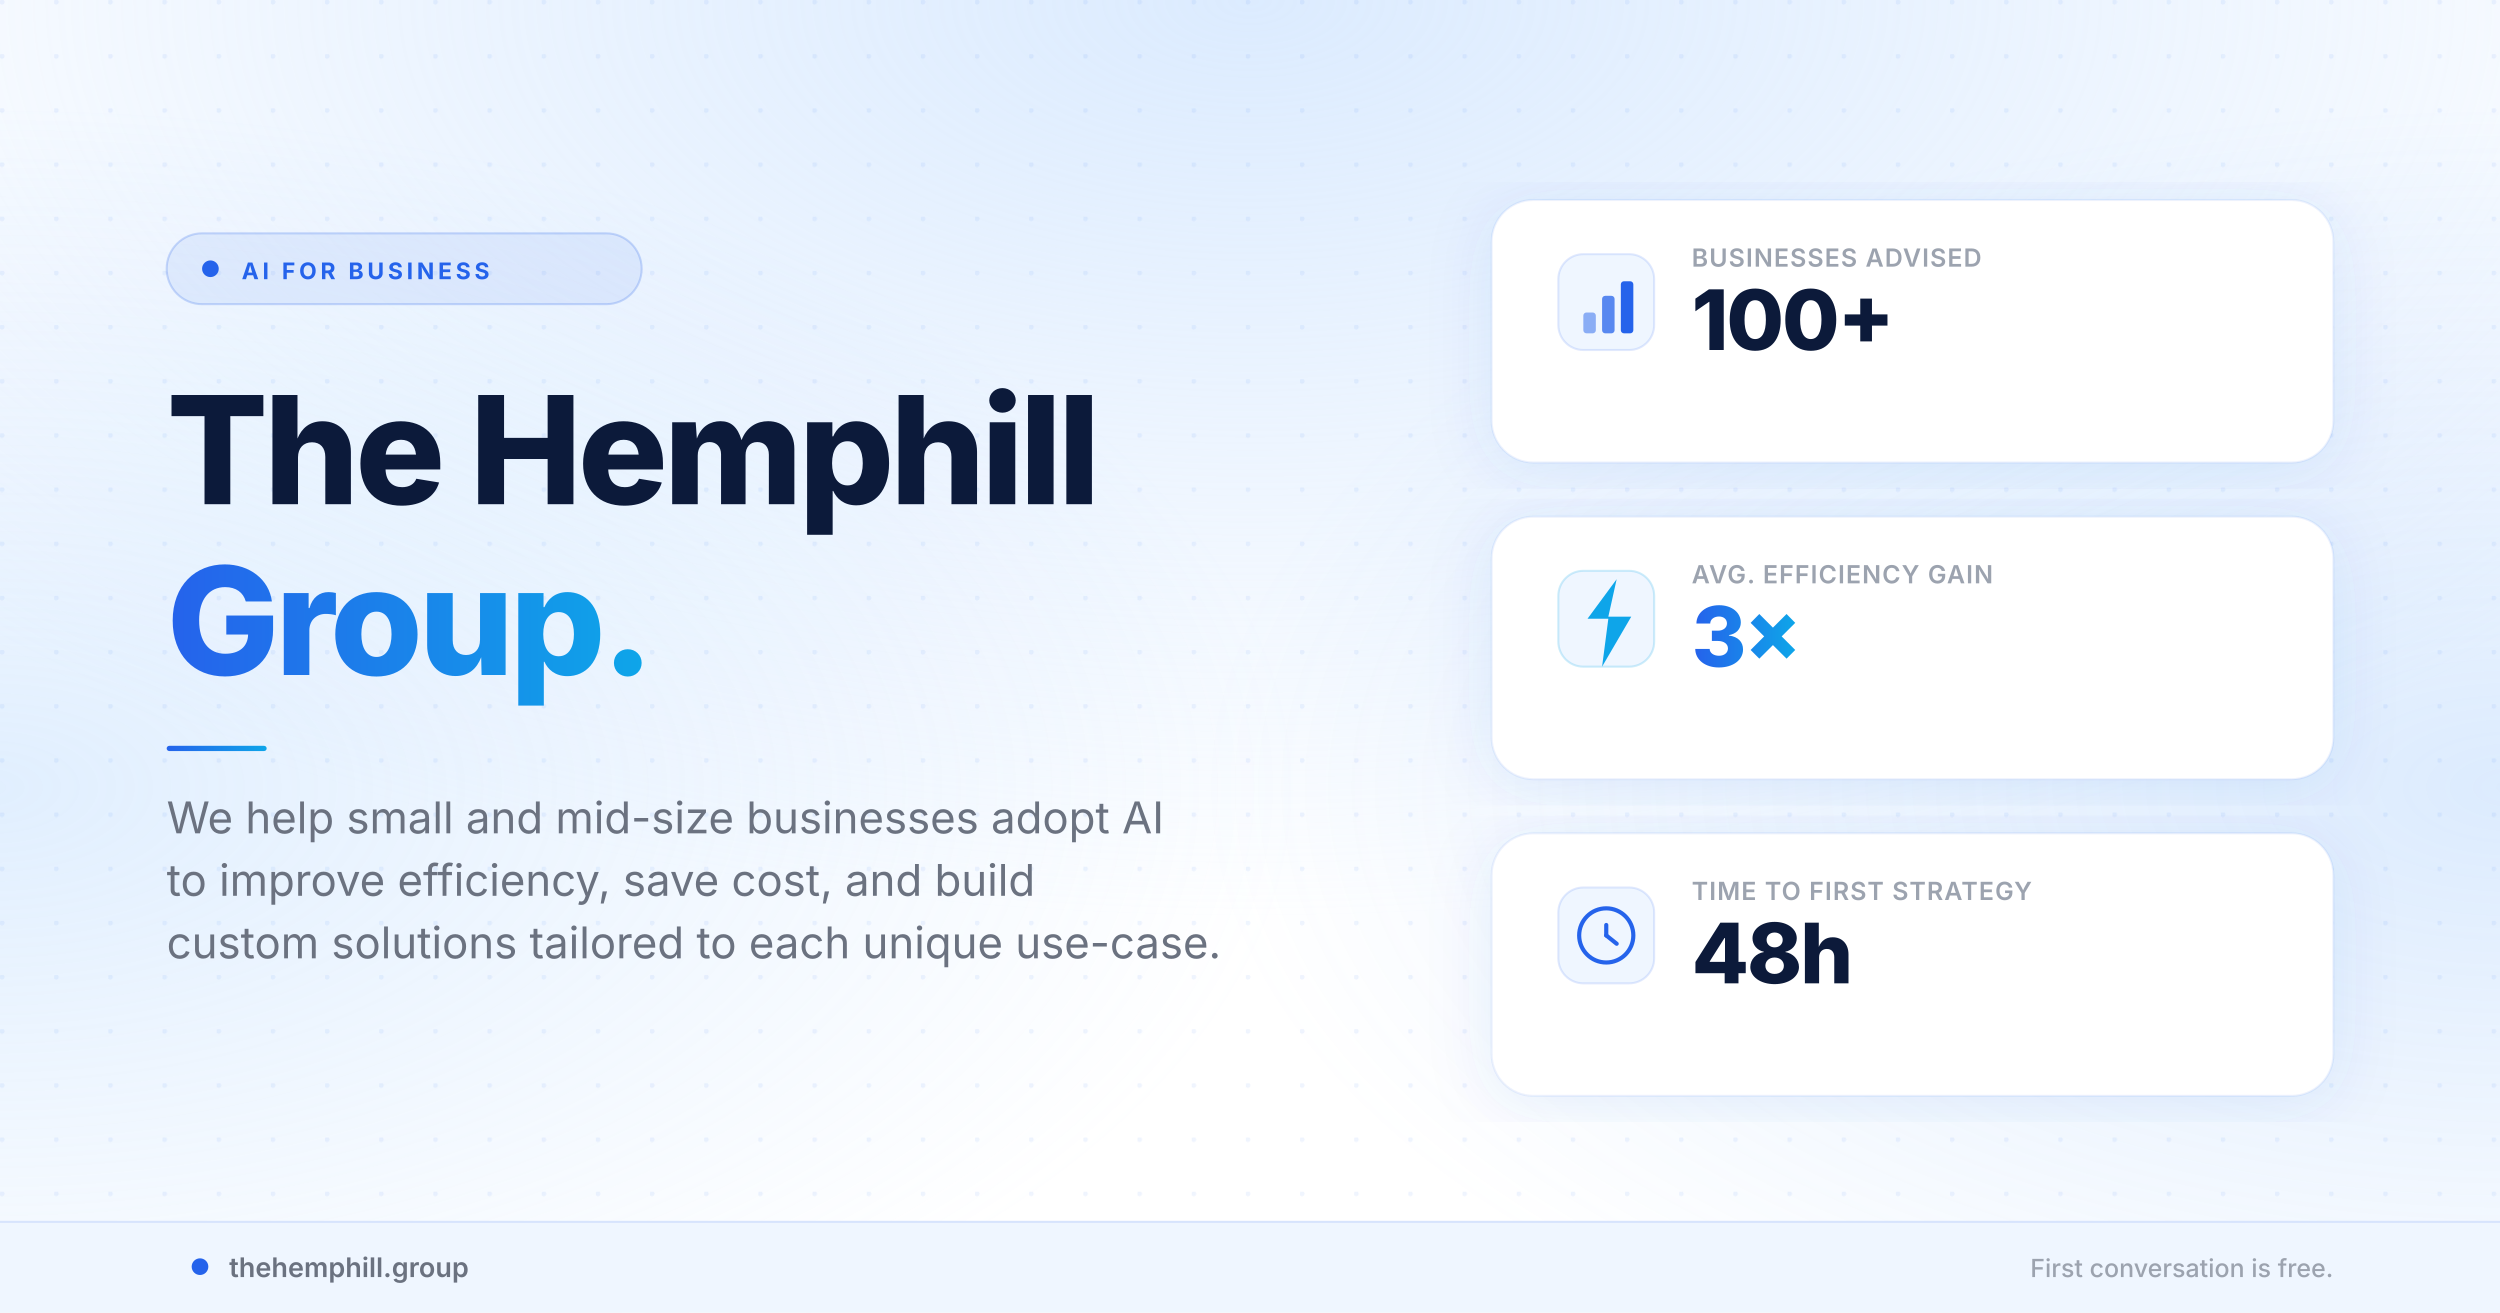
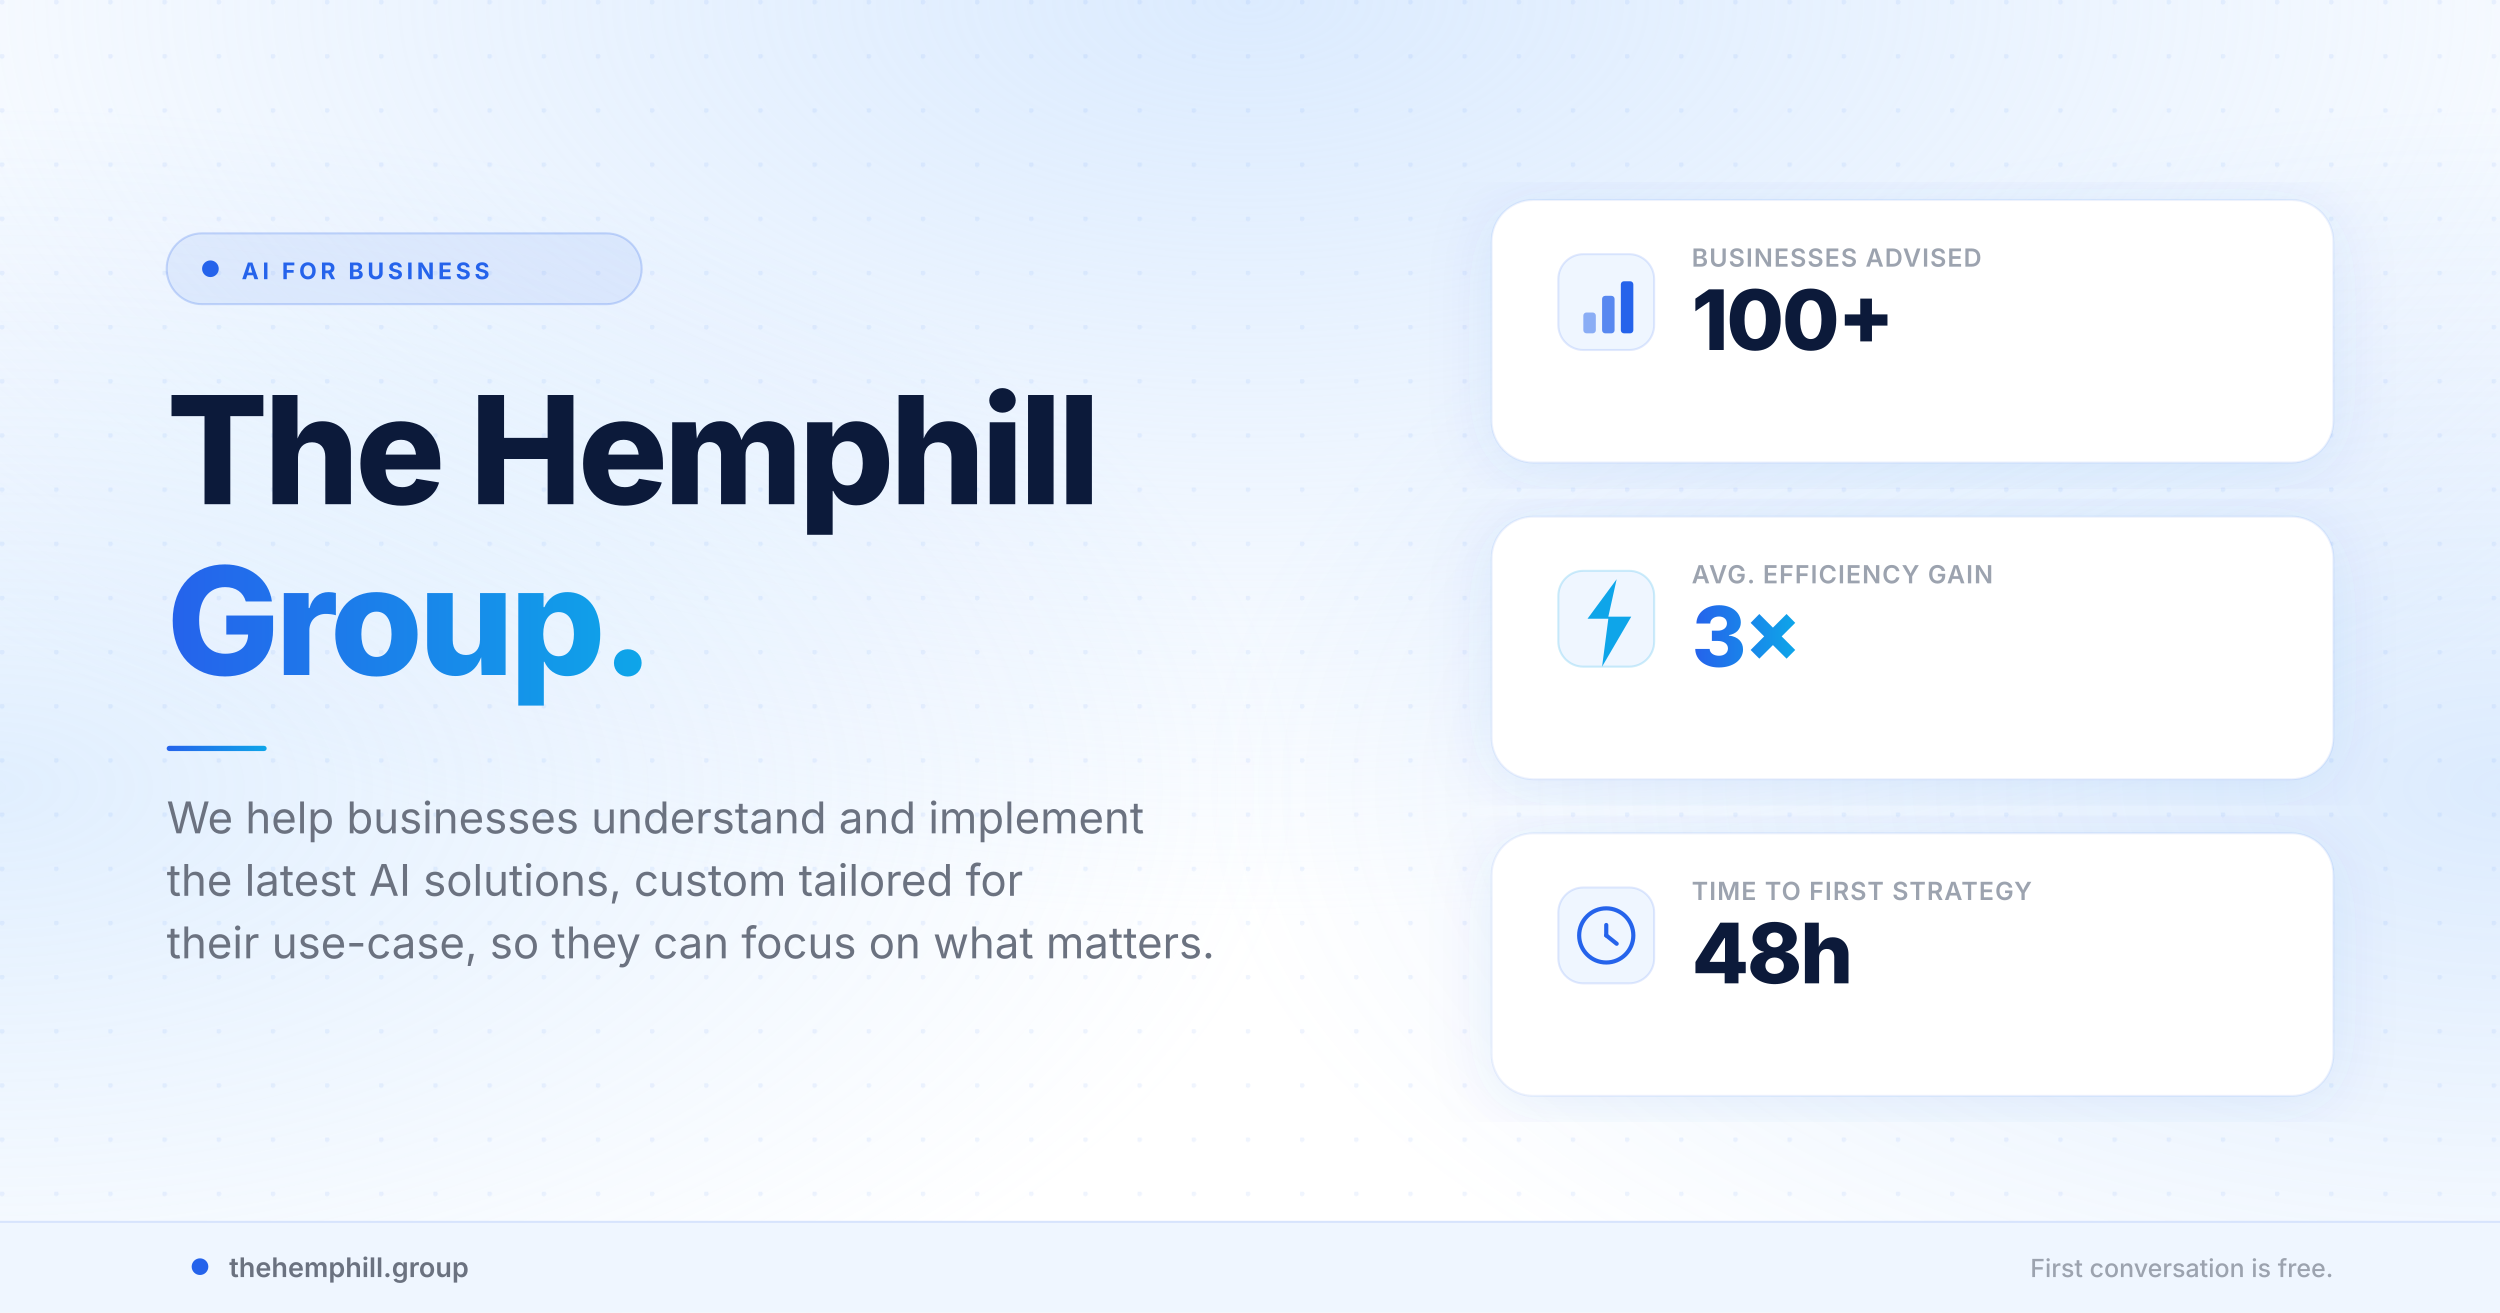
<svg xmlns="http://www.w3.org/2000/svg" width="1200" height="630" viewBox="0 0 1200 630">
  <defs>
    <radialGradient id="vg1" cx="50%" cy="0%" r="70%">
      <stop offset="0%" stop-color="#bfdbfe" stop-opacity="0.55" />
      <stop offset="100%" stop-color="#bfdbfe" stop-opacity="0" />
    </radialGradient>
    <radialGradient id="vg2" cx="0%" cy="60%" r="52%">
      <stop offset="0%" stop-color="#93c5fd" stop-opacity="0.28" />
      <stop offset="100%" stop-color="#93c5fd" stop-opacity="0" />
    </radialGradient>
    <radialGradient id="vg3" cx="100%" cy="60%" r="52%">
      <stop offset="0%" stop-color="#60a5fa" stop-opacity="0.22" />
      <stop offset="100%" stop-color="#60a5fa" stop-opacity="0" />
    </radialGradient>
    <linearGradient id="tg" x1="0%" y1="0%" x2="100%" y2="0%">
      <stop offset="0%" stop-color="#2563eb" />
      <stop offset="100%" stop-color="#0ea5e9" />
    </linearGradient>
    <linearGradient id="btnGrad" x1="0%" y1="0%" x2="100%" y2="100%">
      <stop offset="0%" stop-color="#1d4ed8" />
      <stop offset="100%" stop-color="#2563eb" />
    </linearGradient>
    <filter id="cs">
      <feDropShadow dx="0" dy="4" stdDeviation="16" flood-color="#1d4ed8" flood-opacity="0.09" />
    </filter>
    <filter id="cs2">
      <feDropShadow dx="0" dy="2" stdDeviation="8" flood-color="#1d4ed8" flood-opacity="0.12" />
    </filter>
    <pattern id="dg" x="0" y="0" width="26" height="26" patternUnits="userSpaceOnUse">
      <circle cx="1" cy="1" r="1.2" fill="#2563eb" opacity="0.07" />
    </pattern>
  </defs>
  <rect width="1200" height="630" fill="#ffffff" />
  <rect width="1200" height="630" fill="url(#vg1)" />
  <rect width="1200" height="630" fill="url(#vg2)" />
  <rect width="1200" height="630" fill="url(#vg3)" />
  <rect width="1200" height="630" fill="url(#dg)" />
  <rect x="80" y="112" width="228" height="34" rx="17" fill="#2563eb" fill-opacity="0.08" stroke="#2563eb" stroke-opacity="0.22" stroke-width="1" />
  <circle cx="101" cy="129" r="4" fill="#2563eb" />
  <text x="116" y="134" font-family="-apple-system, BlinkMacSystemFont, 'Segoe UI', sans-serif" font-size="11" font-weight="700" fill="#2563eb" letter-spacing="1.8">AI FOR BUSINESS</text>
  <text x="80" y="242" font-family="-apple-system, BlinkMacSystemFont, 'Segoe UI', sans-serif" font-size="72" font-weight="800" fill="#0c1a3a" letter-spacing="-2">The Hemphill</text>
  <text x="80" y="324" font-family="-apple-system, BlinkMacSystemFont, 'Segoe UI', sans-serif" font-size="72" font-weight="800" fill="url(#tg)" letter-spacing="-2">Group.</text>
  <rect x="80" y="358" width="48" height="2.5" rx="1.25" fill="url(#tg)" />
-   <text x="80" y="400" font-family="-apple-system, BlinkMacSystemFont, 'Segoe UI', sans-serif" font-size="21" font-weight="400" fill="#6b7280">We help small and mid-size businesses adopt AI</text>
-   <text x="80" y="430" font-family="-apple-system, BlinkMacSystemFont, 'Segoe UI', sans-serif" font-size="21" font-weight="400" fill="#6b7280">to improve efficiency, save cost, and build</text>
-   <text x="80" y="460" font-family="-apple-system, BlinkMacSystemFont, 'Segoe UI', sans-serif" font-size="21" font-weight="400" fill="#6b7280">custom solutions tailored to each unique use-case.</text>
+   <text x="80" y="400" font-family="-apple-system, BlinkMacSystemFont, 'Segoe UI', sans-serif" font-size="21" font-weight="400" fill="#6b7280">We help businesses understand and implement</text>
+   <text x="80" y="430" font-family="-apple-system, BlinkMacSystemFont, 'Segoe UI', sans-serif" font-size="21" font-weight="400" fill="#6b7280">the latest AI solutions, custom tailored for</text>
+   <text x="80" y="460" font-family="-apple-system, BlinkMacSystemFont, 'Segoe UI', sans-serif" font-size="21" font-weight="400" fill="#6b7280">their use-case, so they can focus on what matters.</text>
  <rect x="716" y="96" width="404" height="126" rx="20" fill="white" filter="url(#cs)" stroke="#2563eb" stroke-opacity="0.08" stroke-width="1" />
  <rect x="748" y="122" width="46" height="46" rx="12" fill="#eff6ff" stroke="#2563eb" stroke-opacity="0.14" stroke-width="1" />
  <rect x="760" y="150" width="6" height="10" rx="1.5" fill="#2563eb" opacity="0.5" />
  <rect x="769" y="142" width="6" height="18" rx="1.5" fill="#2563eb" opacity="0.75" />
  <rect x="778" y="135" width="6" height="25" rx="1.5" fill="#2563eb" />
  <text x="812" y="128" font-family="-apple-system, BlinkMacSystemFont, 'Segoe UI', sans-serif" font-size="12" font-weight="600" fill="#9ca3af" letter-spacing="0.5">BUSINESSES ADVISED</text>
  <text x="812" y="168" font-family="-apple-system, BlinkMacSystemFont, 'Segoe UI', sans-serif" font-size="40" font-weight="800" fill="#0c1a3a" letter-spacing="-1">100+</text>
  <rect x="716" y="248" width="404" height="126" rx="20" fill="white" filter="url(#cs)" stroke="#2563eb" stroke-opacity="0.08" stroke-width="1" />
  <rect x="748" y="274" width="46" height="46" rx="12" fill="#eff6ff" stroke="#0ea5e9" stroke-opacity="0.2" stroke-width="1" />
  <polygon points="776,278 762,297 772,297 769,320 783,296 772,296" fill="#0ea5e9" />
  <text x="812" y="280" font-family="-apple-system, BlinkMacSystemFont, 'Segoe UI', sans-serif" font-size="12" font-weight="600" fill="#9ca3af" letter-spacing="0.5">AVG. EFFICIENCY GAIN</text>
  <text x="812" y="320" font-family="-apple-system, BlinkMacSystemFont, 'Segoe UI', sans-serif" font-size="40" font-weight="800" fill="url(#tg)" letter-spacing="-1">3×</text>
  <rect x="716" y="400" width="404" height="126" rx="20" fill="white" filter="url(#cs)" stroke="#2563eb" stroke-opacity="0.08" stroke-width="1" />
  <rect x="748" y="426" width="46" height="46" rx="12" fill="#eff6ff" stroke="#2563eb" stroke-opacity="0.14" stroke-width="1" />
  <circle cx="771" cy="449" r="13" fill="none" stroke="#2563eb" stroke-width="2" />
  <line x1="771" y1="444" x2="771" y2="449" stroke="#2563eb" stroke-width="2" stroke-linecap="round" />
  <line x1="771" y1="449" x2="776" y2="453" stroke="#2563eb" stroke-width="2" stroke-linecap="round" />
  <text x="812" y="432" font-family="-apple-system, BlinkMacSystemFont, 'Segoe UI', sans-serif" font-size="12" font-weight="600" fill="#9ca3af" letter-spacing="0.5">TIME TO FIRST STRATEGY</text>
  <text x="812" y="472" font-family="-apple-system, BlinkMacSystemFont, 'Segoe UI', sans-serif" font-size="40" font-weight="800" fill="#0c1a3a" letter-spacing="-1">48h</text>
  <rect x="0" y="586" width="1200" height="44" fill="#eff6ff" />
  <rect x="0" y="586" width="1200" height="1" fill="#2563eb" fill-opacity="0.12" />
  <circle cx="96" cy="608" r="4" fill="#2563eb" />
  <text x="110" y="613" font-family="-apple-system, BlinkMacSystemFont, 'Segoe UI', sans-serif" font-size="13" font-weight="600" fill="#6b7280">thehemphill.group</text>
  <text x="1120" y="613" font-family="-apple-system, BlinkMacSystemFont, 'Segoe UI', sans-serif" font-size="12" font-weight="500" fill="#9ca3af" text-anchor="end">First conversation is free.</text>
</svg>
